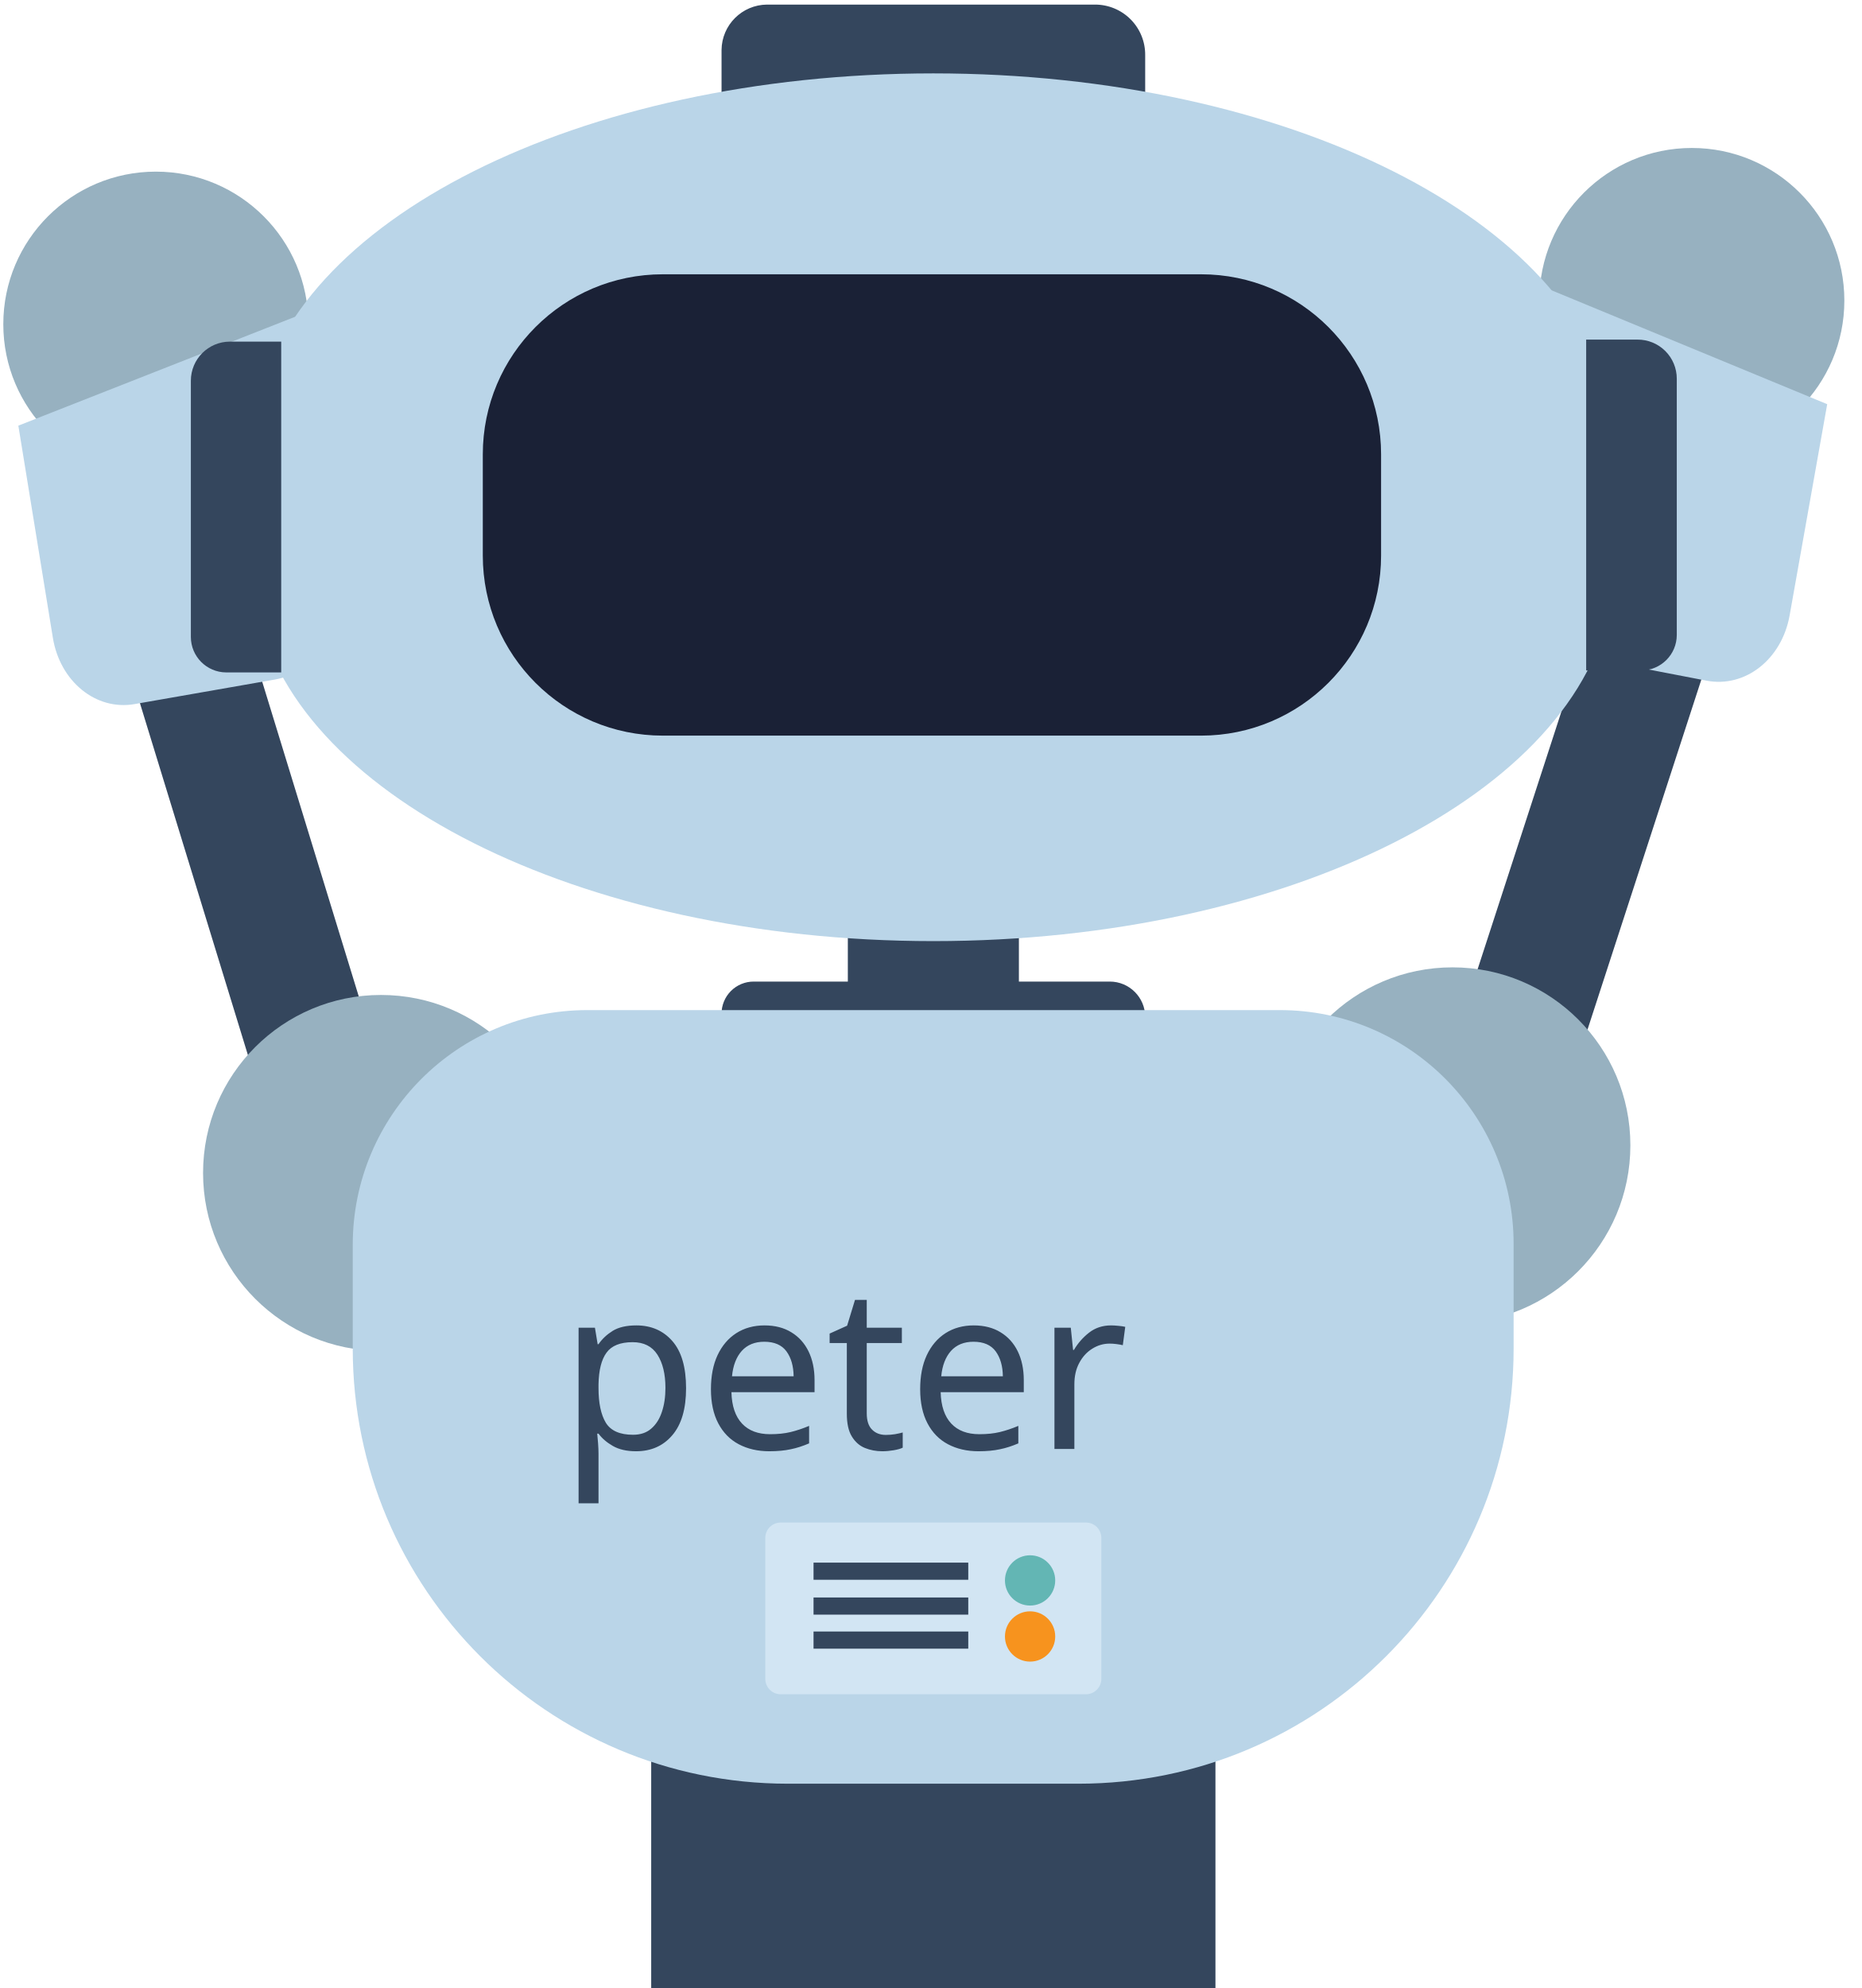
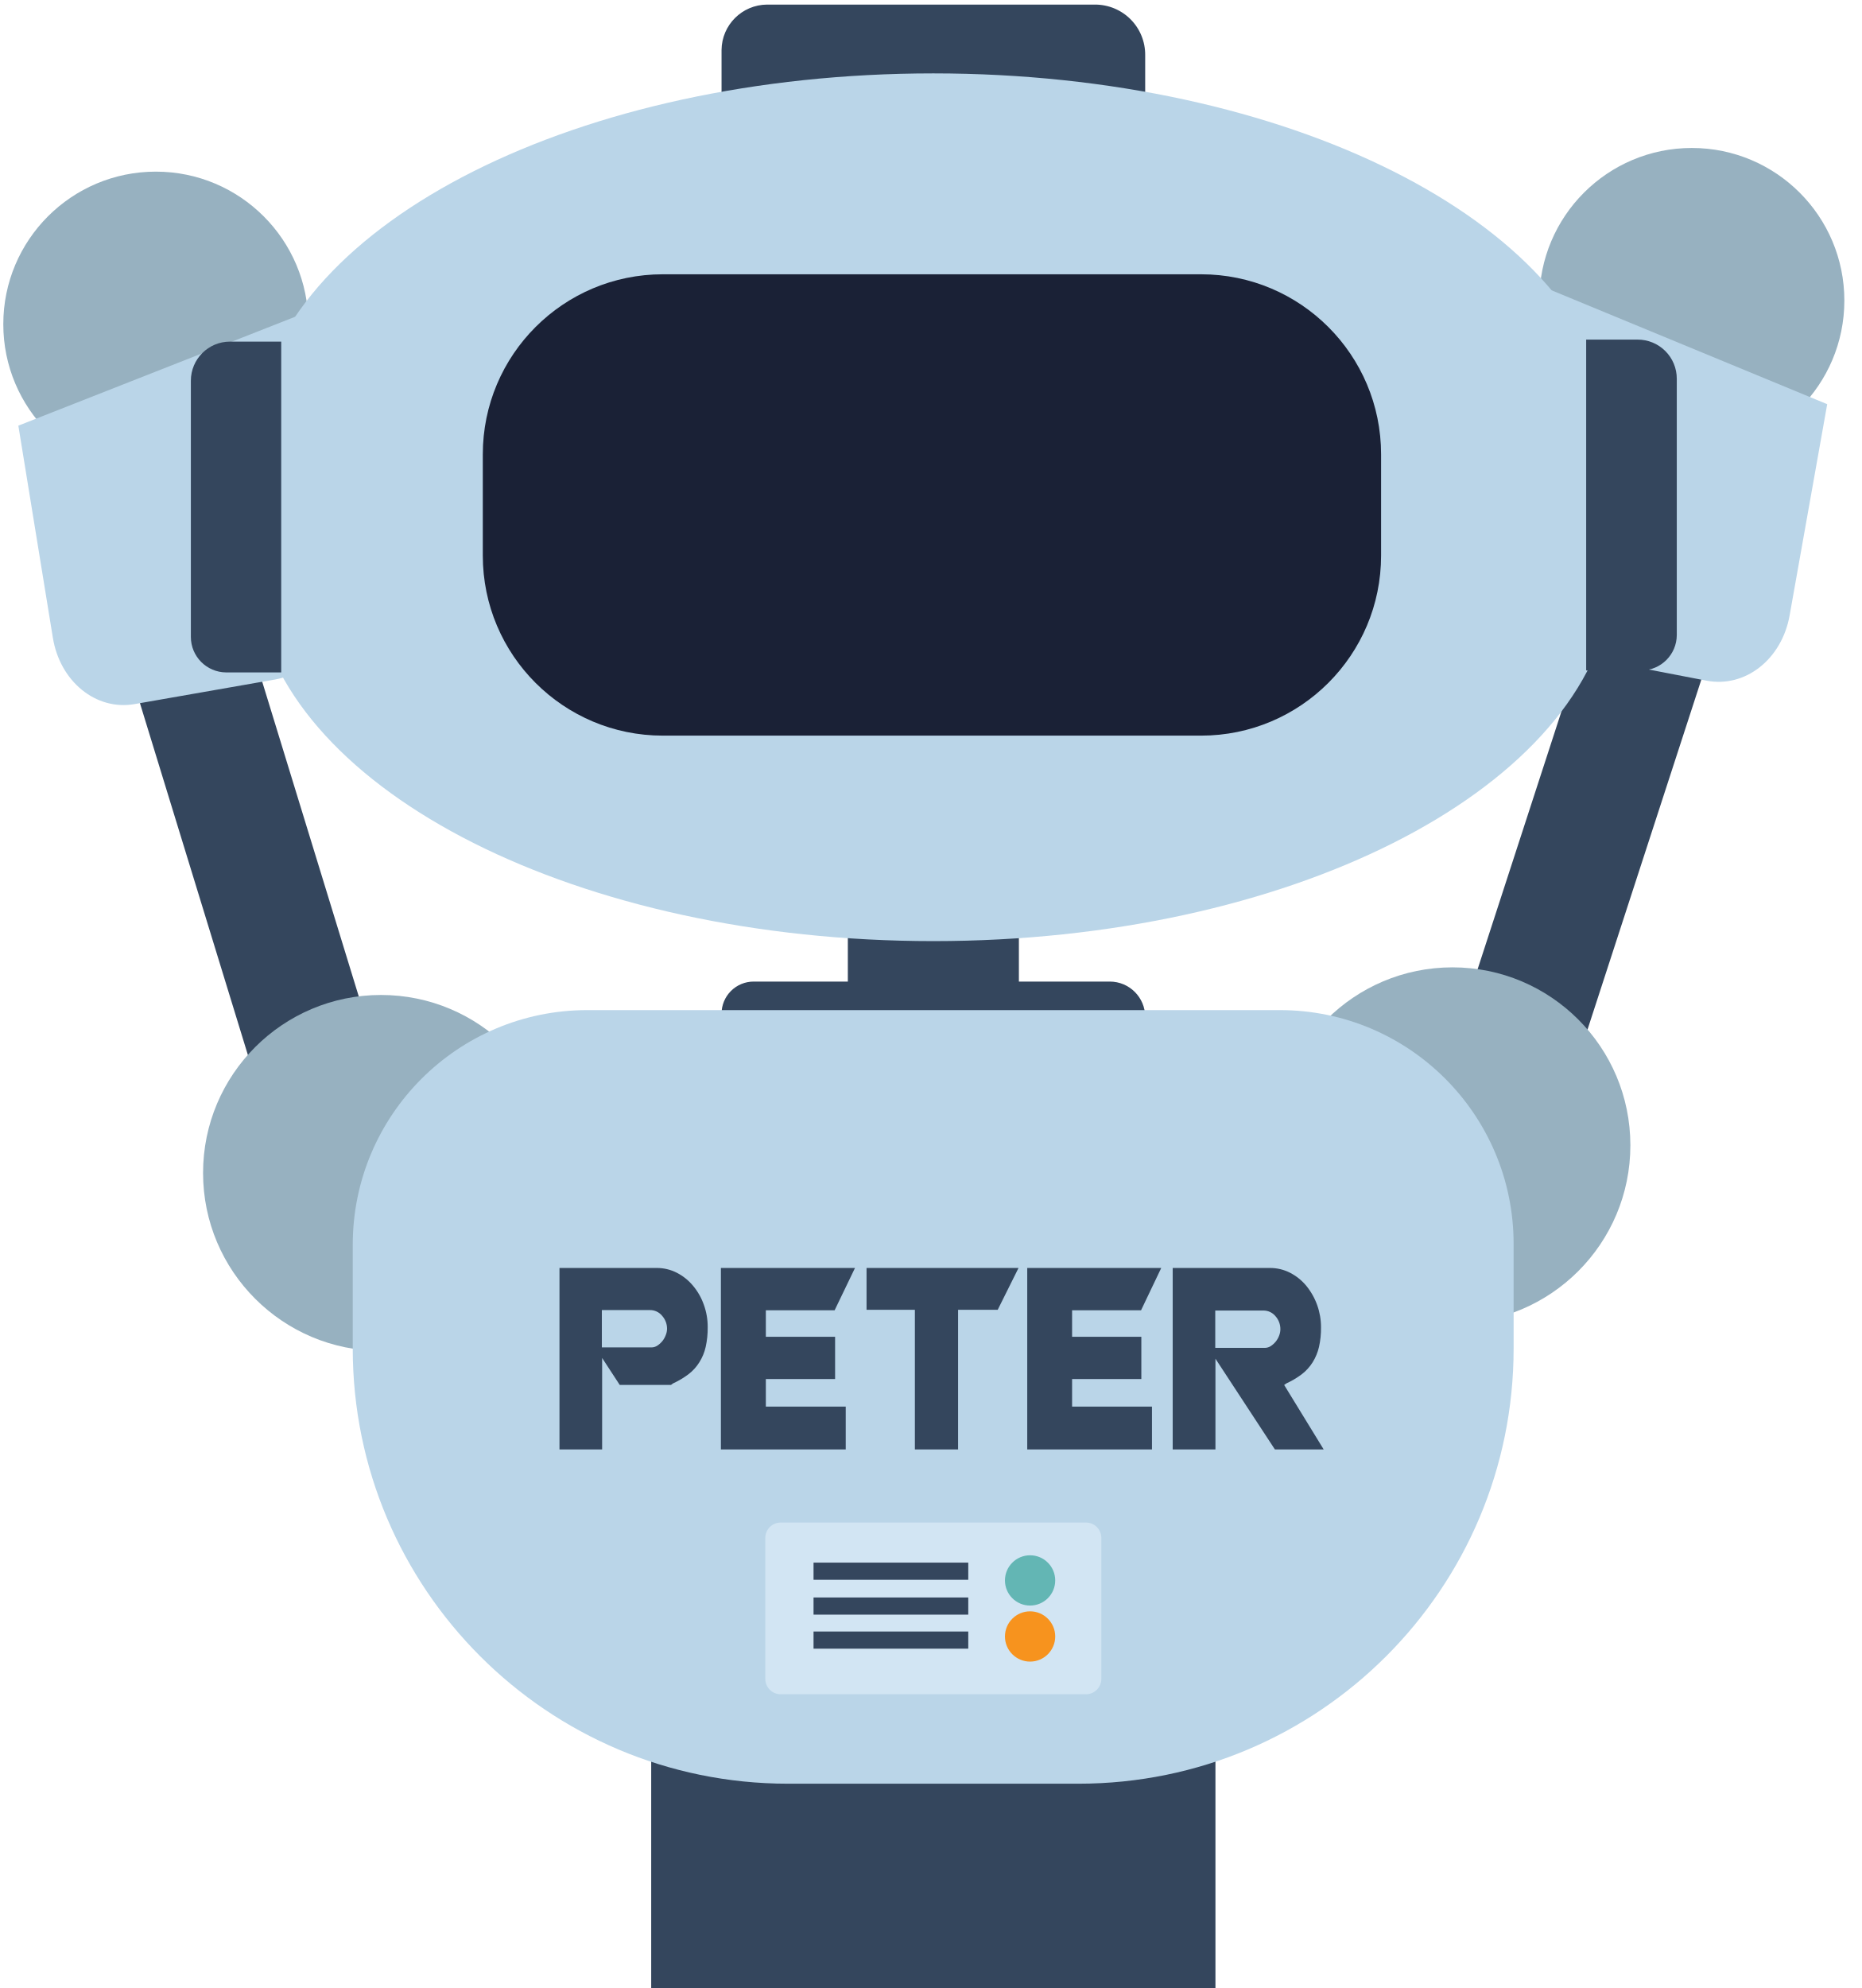
<svg xmlns="http://www.w3.org/2000/svg" viewBox="0 0 202.94 216.71">
  <g id="robots">
    <g>
      <rect x="165.73" y="60.5" width="13.43" height="64.02" transform="translate(37.07 -48.8) rotate(18.02)" fill="#34465d" />
      <circle cx="158.36" cy="124.85" r="19.4" fill="#97b1c0" />
      <circle cx="184.46" cy="32.76" r="16.63" fill="#97b1c0" />
      <path d="M195.12,67.1c-.86,4.78-4.84,7.9-9.05,7.1L170.8,71.26c-4.22-.81-7.16-5.28-6.68-10.15l3-30.31,32.1,13.26Z" fill="#bad5e8" />
    </g>
    <g>
      <rect x="21.29" y="63.28" width="13.43" height="64.02" transform="translate(82.73 178.17) rotate(162.94)" fill="#34465d" />
      <circle cx="41.54" cy="127.86" r="19.4" fill="#97b1c0" />
      <circle cx="16.99" cy="35.34" r="16.63" fill="#97b1c0" />
      <path d="M5.76,69.5c.77,4.79,4.71,8,8.93,7.25L30,74.07c4.23-.74,7.25-5.16,6.84-10L34.34,33.68,2,46.4Z" fill="#bad5e8" />
    </g>
    <rect x="92.44" y="100.05" width="18.65" height="7.48" fill="#34465d" />
    <path d="M82.17,107H121a3.86,3.86,0,0,1,3.86,3.86v2.45a0,0,0,0,1,0,0H78.67a0,0,0,0,1,0,0v-2.8A3.5,3.5,0,0,1,82.17,107Z" fill="#34465d" />
    <path d="M83.62.5h35.78A5.46,5.46,0,0,1,124.86,6v7.16a0,0,0,0,1,0,0H78.67a0,0,0,0,1,0,0V5.45A5,5,0,0,1,83.62.5Z" fill="#34465d" />
    <path d="M176.86,54.21a35.48,35.48,0,0,0-1.25-9.33C172.18,24.17,140.44,8,101.76,8S31.35,24.18,27.92,44.88a35.48,35.48,0,0,0-1.25,9.33h0c0,.35,0,.71,0,1.06s0,.71,0,1.07h0a35.41,35.41,0,0,0,1.25,9.32c3.43,20.71,35.16,36.93,73.84,36.93s70.42-16.22,73.85-36.93a35.41,35.41,0,0,0,1.25-9.32h0c0-.36,0-.71,0-1.07s0-.71,0-1.06Z" fill="#bad5e8" />
    <path d="M11.57,50.35H39.5a4.26,4.26,0,0,1,4.26,4.26V60.2a0,0,0,0,1,0,0H7.7a0,0,0,0,1,0,0v-6A3.87,3.87,0,0,1,11.57,50.35Z" transform="translate(-29.54 81) rotate(-90)" fill="#34465d" />
    <path d="M159.83,50.12h36.06a0,0,0,0,1,0,0v5.59A4.26,4.26,0,0,1,191.63,60H163.7a3.87,3.87,0,0,1-3.87-3.87v-6A0,0,0,0,1,159.83,50.12Z" transform="translate(122.82 232.91) rotate(-90)" fill="#34465d" />
    <rect x="71" y="187.61" width="61.52" height="29.1" fill="#34465d" />
    <path d="M64,110.11h75.54a25.49,25.49,0,0,1,25.49,25.49V147a47.44,47.44,0,0,1-47.44,47.44H85.9A47.44,47.44,0,0,1,38.46,147V135.69A25.58,25.58,0,0,1,64,110.11Z" fill="#bad5e8" />
-     <text transform="translate(60.99 157.95)" font-size="24.66" fill="#34465d" font-family="ROBO">peter</text>
+     <g>
+       <path d="M77.16,144.68a9.29,9.29,0,0,1-.22,2.15,5.3,5.3,0,0,1-.69,1.67,4.86,4.86,0,0,1-1.18,1.3,9,9,0,0,1-1.68,1,.46.46,0,0,0-.1.07.56.56,0,0,1-.14.1l-5.58,0-1.92-2.94V158H61V138.22h10.6a4.77,4.77,0,0,1,2.21.53,5.63,5.63,0,0,1,1.76,1.42,6.61,6.61,0,0,1,1.17,2.06A7,7,0,0,1,77.16,144.68Zm-4.43.17a2.12,2.12,0,0,0-.55-1.43,1.69,1.69,0,0,0-1.33-.61H65.62v4.07h5.43a1.2,1.2,0,0,0,.63-.2,2.5,2.5,0,0,0,.54-.49,2.38,2.38,0,0,0,.37-.66A1.92,1.92,0,0,0,72.73,144.85Z" fill="#34465d" />
+       <path d="M93.22,138.22,91,142.83H83.5v2.89h7.55v4.61H83.5v3h8.71V158H78.6V138.22Z" fill="#34465d" />
+       <path d="M111.05,138.22l-2.27,4.56h-4.32V158H99.75V142.78H94.48v-4.56Z" fill="#34465d" />
+       <path d="M126.61,138.22l-2.2,4.61h-7.52v2.89h7.55v4.61h-7.55v3h8.71V158H112V138.22Z" fill="#34465d" />
+       <path d="M144.32,158H139l-6.48-9.89V158h-4.66V138.22h10.6a4.77,4.77,0,0,1,2.21.53,5.63,5.63,0,0,1,1.76,1.42,7.12,7.12,0,0,1,1.6,4.51,9.29,9.29,0,0,1-.22,2.15,5.54,5.54,0,0,1-.69,1.67,5,5,0,0,1-1.18,1.3,9,9,0,0,1-1.68,1,.46.46,0,0,0-.1.07.48.48,0,0,1-.15.1Zm-4.72-13.1a2.11,2.11,0,0,0-.54-1.43,1.69,1.69,0,0,0-1.33-.61H132.5v4.07h5.43a1.2,1.2,0,0,0,.63-.2,2.5,2.5,0,0,0,.54-.49,2.38,2.38,0,0,0,.37-.66A1.9,1.9,0,0,0,139.6,144.85Z" fill="#34465d" />
+     </g>
    <rect x="83.44" y="165.97" width="36.64" height="18.72" rx="1.68" fill="#d2e5f3" />
    <circle cx="112.31" cy="172.28" r="2.74" fill="#63b6b4" />
    <circle cx="112.31" cy="178.39" r="2.74" fill="#f7931e" />
    <rect x="88.7" y="170.34" width="16.87" height="1.87" fill="#34465d" />
    <rect x="88.7" y="174.14" width="16.87" height="1.87" fill="#34465d" />
    <rect x="88.7" y="177.85" width="16.87" height="1.87" fill="#34465d" />
    <rect id="eye_display" x="52.64" y="29.9" width="97.94" height="50.29" rx="19.63" fill="#1a2136" />
  </g>
</svg>
